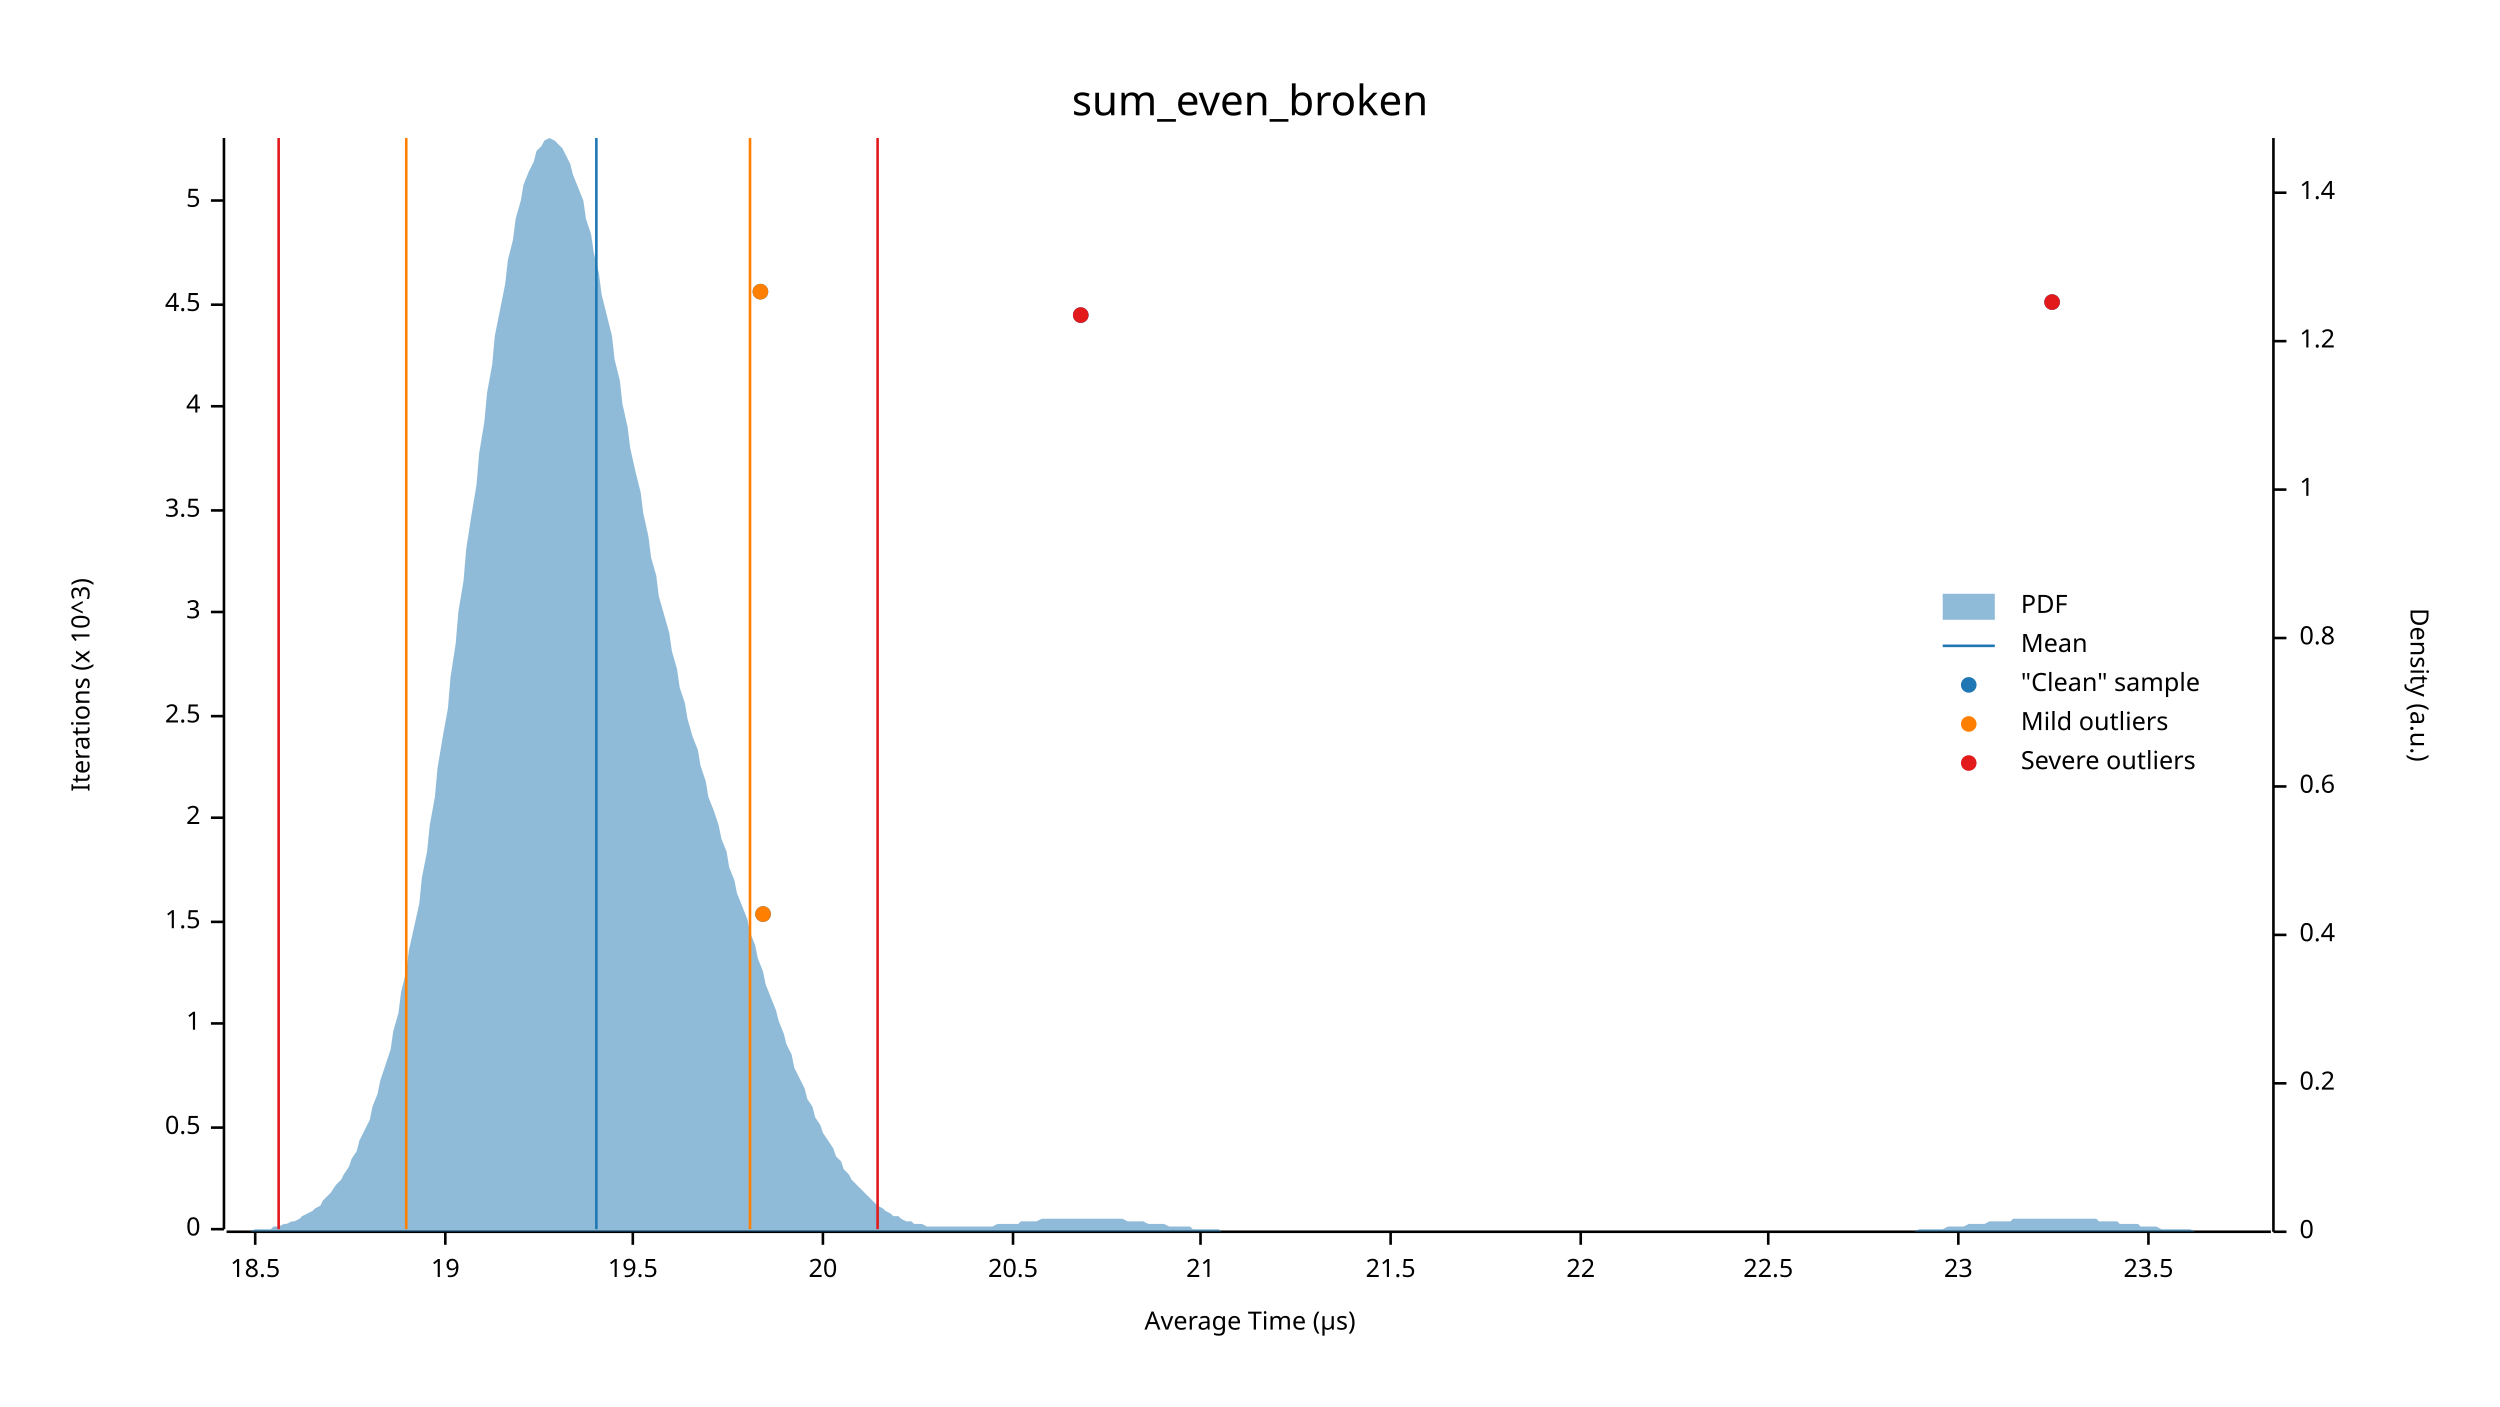
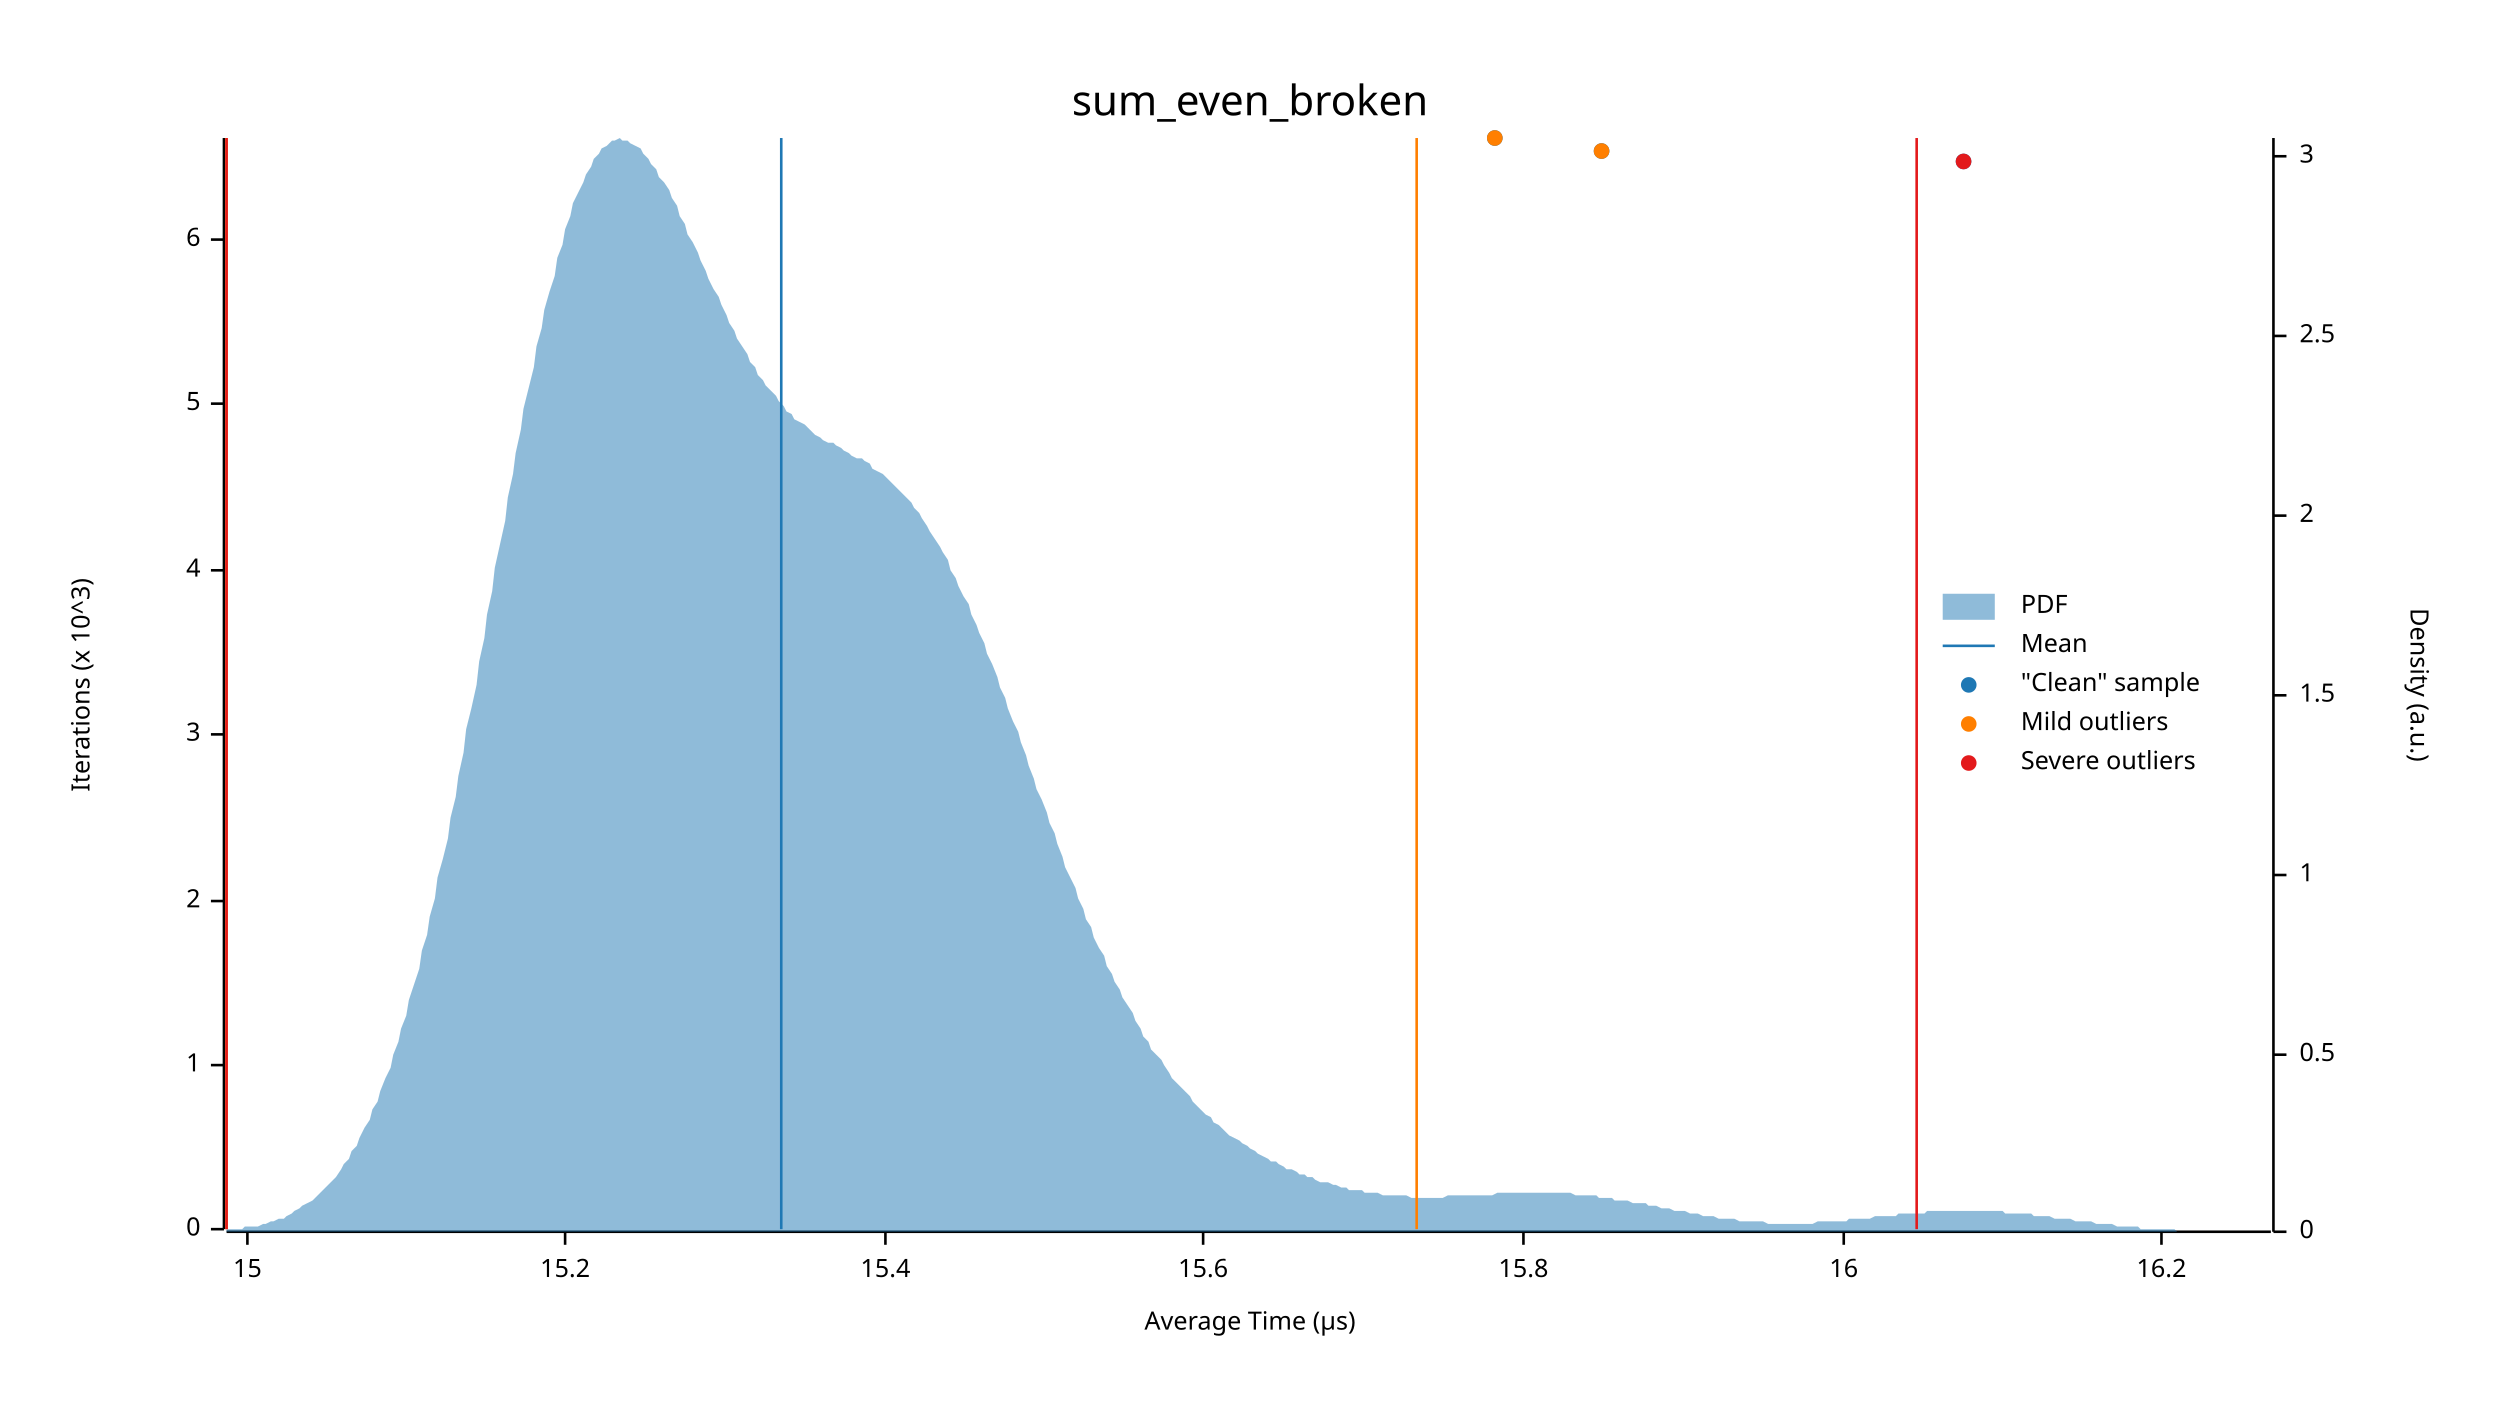
<svg xmlns="http://www.w3.org/2000/svg" width="960" height="540" viewBox="0 0 960 540">
  <text x="480" y="32" dy="0.76em" text-anchor="middle" font-family="sans-serif" font-size="16.129" opacity="1" fill="#000000">
sum_even_broken
</text>
  <text x="27" y="263" dy="0.76em" text-anchor="middle" font-family="sans-serif" font-size="9.677" opacity="1" fill="#000000" transform="rotate(270, 27, 263)">
Iterations (x 10^3)
</text>
  <text x="480" y="513" dy="-0.5ex" text-anchor="middle" font-family="sans-serif" font-size="9.677" opacity="1" fill="#000000">
Average Time (µs)
</text>
  <polyline fill="none" opacity="1" stroke="#000000" stroke-width="1" points="86,53 86,472 " />
  <text x="77" y="472" dy="0.5ex" text-anchor="end" font-family="sans-serif" font-size="9.677" opacity="1" fill="#000000">
0
</text>
  <polyline fill="none" opacity="1" stroke="#000000" stroke-width="1" points="81,472 86,472 " />
-   <text x="77" y="433" dy="0.5ex" text-anchor="end" font-family="sans-serif" font-size="9.677" opacity="1" fill="#000000">
- 0.5
- </text>
-   <polyline fill="none" opacity="1" stroke="#000000" stroke-width="1" points="81,433 86,433 " />
-   <text x="77" y="393" dy="0.5ex" text-anchor="end" font-family="sans-serif" font-size="9.677" opacity="1" fill="#000000">
+   <text x="77" y="409" dy="0.5ex" text-anchor="end" font-family="sans-serif" font-size="9.677" opacity="1" fill="#000000">
1
</text>
-   <polyline fill="none" opacity="1" stroke="#000000" stroke-width="1" points="81,393 86,393 " />
-   <text x="77" y="354" dy="0.5ex" text-anchor="end" font-family="sans-serif" font-size="9.677" opacity="1" fill="#000000">
- 1.5
- </text>
-   <polyline fill="none" opacity="1" stroke="#000000" stroke-width="1" points="81,354 86,354 " />
-   <text x="77" y="314" dy="0.5ex" text-anchor="end" font-family="sans-serif" font-size="9.677" opacity="1" fill="#000000">
+   <polyline fill="none" opacity="1" stroke="#000000" stroke-width="1" points="81,409 86,409 " />
+   <text x="77" y="346" dy="0.5ex" text-anchor="end" font-family="sans-serif" font-size="9.677" opacity="1" fill="#000000">
2
</text>
-   <polyline fill="none" opacity="1" stroke="#000000" stroke-width="1" points="81,314 86,314 " />
-   <text x="77" y="275" dy="0.5ex" text-anchor="end" font-family="sans-serif" font-size="9.677" opacity="1" fill="#000000">
- 2.5
- </text>
-   <polyline fill="none" opacity="1" stroke="#000000" stroke-width="1" points="81,275 86,275 " />
-   <text x="77" y="235" dy="0.5ex" text-anchor="end" font-family="sans-serif" font-size="9.677" opacity="1" fill="#000000">
+   <polyline fill="none" opacity="1" stroke="#000000" stroke-width="1" points="81,346 86,346 " />
+   <text x="77" y="282" dy="0.5ex" text-anchor="end" font-family="sans-serif" font-size="9.677" opacity="1" fill="#000000">
3
</text>
-   <polyline fill="none" opacity="1" stroke="#000000" stroke-width="1" points="81,235 86,235 " />
-   <text x="77" y="196" dy="0.5ex" text-anchor="end" font-family="sans-serif" font-size="9.677" opacity="1" fill="#000000">
- 3.5
- </text>
-   <polyline fill="none" opacity="1" stroke="#000000" stroke-width="1" points="81,196 86,196 " />
-   <text x="77" y="156" dy="0.5ex" text-anchor="end" font-family="sans-serif" font-size="9.677" opacity="1" fill="#000000">
+   <polyline fill="none" opacity="1" stroke="#000000" stroke-width="1" points="81,282 86,282 " />
+   <text x="77" y="219" dy="0.5ex" text-anchor="end" font-family="sans-serif" font-size="9.677" opacity="1" fill="#000000">
4
</text>
-   <polyline fill="none" opacity="1" stroke="#000000" stroke-width="1" points="81,156 86,156 " />
-   <text x="77" y="117" dy="0.5ex" text-anchor="end" font-family="sans-serif" font-size="9.677" opacity="1" fill="#000000">
- 4.5
- </text>
-   <polyline fill="none" opacity="1" stroke="#000000" stroke-width="1" points="81,117 86,117 " />
-   <text x="77" y="77" dy="0.5ex" text-anchor="end" font-family="sans-serif" font-size="9.677" opacity="1" fill="#000000">
+   <polyline fill="none" opacity="1" stroke="#000000" stroke-width="1" points="81,219 86,219 " />
+   <text x="77" y="155" dy="0.5ex" text-anchor="end" font-family="sans-serif" font-size="9.677" opacity="1" fill="#000000">
5
</text>
-   <polyline fill="none" opacity="1" stroke="#000000" stroke-width="1" points="81,77 86,77 " />
+   <polyline fill="none" opacity="1" stroke="#000000" stroke-width="1" points="81,155 86,155 " />
+   <text x="77" y="92" dy="0.5ex" text-anchor="end" font-family="sans-serif" font-size="9.677" opacity="1" fill="#000000">
+ 6
+ </text>
+   <polyline fill="none" opacity="1" stroke="#000000" stroke-width="1" points="81,92 86,92 " />
  <polyline fill="none" opacity="1" stroke="#000000" stroke-width="1" points="87,473 872,473 " />
-   <text x="98" y="483" dy="0.76em" text-anchor="middle" font-family="sans-serif" font-size="9.677" opacity="1" fill="#000000">
- 18.5
+   <text x="95" y="483" dy="0.76em" text-anchor="middle" font-family="sans-serif" font-size="9.677" opacity="1" fill="#000000">
+ 15
</text>
-   <polyline fill="none" opacity="1" stroke="#000000" stroke-width="1" points="98,473 98,478 " />
-   <text x="171" y="483" dy="0.76em" text-anchor="middle" font-family="sans-serif" font-size="9.677" opacity="1" fill="#000000">
- 19
+   <polyline fill="none" opacity="1" stroke="#000000" stroke-width="1" points="95,473 95,478 " />
+   <text x="217" y="483" dy="0.76em" text-anchor="middle" font-family="sans-serif" font-size="9.677" opacity="1" fill="#000000">
+ 15.2
</text>
-   <polyline fill="none" opacity="1" stroke="#000000" stroke-width="1" points="171,473 171,478 " />
-   <text x="243" y="483" dy="0.76em" text-anchor="middle" font-family="sans-serif" font-size="9.677" opacity="1" fill="#000000">
- 19.5
+   <polyline fill="none" opacity="1" stroke="#000000" stroke-width="1" points="217,473 217,478 " />
+   <text x="340" y="483" dy="0.76em" text-anchor="middle" font-family="sans-serif" font-size="9.677" opacity="1" fill="#000000">
+ 15.4
</text>
-   <polyline fill="none" opacity="1" stroke="#000000" stroke-width="1" points="243,473 243,478 " />
-   <text x="316" y="483" dy="0.76em" text-anchor="middle" font-family="sans-serif" font-size="9.677" opacity="1" fill="#000000">
- 20
+   <polyline fill="none" opacity="1" stroke="#000000" stroke-width="1" points="340,473 340,478 " />
+   <text x="462" y="483" dy="0.76em" text-anchor="middle" font-family="sans-serif" font-size="9.677" opacity="1" fill="#000000">
+ 15.6
</text>
-   <polyline fill="none" opacity="1" stroke="#000000" stroke-width="1" points="316,473 316,478 " />
-   <text x="389" y="483" dy="0.76em" text-anchor="middle" font-family="sans-serif" font-size="9.677" opacity="1" fill="#000000">
- 20.5
+   <polyline fill="none" opacity="1" stroke="#000000" stroke-width="1" points="462,473 462,478 " />
+   <text x="585" y="483" dy="0.76em" text-anchor="middle" font-family="sans-serif" font-size="9.677" opacity="1" fill="#000000">
+ 15.8
</text>
-   <polyline fill="none" opacity="1" stroke="#000000" stroke-width="1" points="389,473 389,478 " />
-   <text x="461" y="483" dy="0.76em" text-anchor="middle" font-family="sans-serif" font-size="9.677" opacity="1" fill="#000000">
- 21
+   <polyline fill="none" opacity="1" stroke="#000000" stroke-width="1" points="585,473 585,478 " />
+   <text x="708" y="483" dy="0.76em" text-anchor="middle" font-family="sans-serif" font-size="9.677" opacity="1" fill="#000000">
+ 16
</text>
-   <polyline fill="none" opacity="1" stroke="#000000" stroke-width="1" points="461,473 461,478 " />
-   <text x="534" y="483" dy="0.76em" text-anchor="middle" font-family="sans-serif" font-size="9.677" opacity="1" fill="#000000">
- 21.5
+   <polyline fill="none" opacity="1" stroke="#000000" stroke-width="1" points="708,473 708,478 " />
+   <text x="830" y="483" dy="0.76em" text-anchor="middle" font-family="sans-serif" font-size="9.677" opacity="1" fill="#000000">
+ 16.2
</text>
-   <polyline fill="none" opacity="1" stroke="#000000" stroke-width="1" points="534,473 534,478 " />
-   <text x="607" y="483" dy="0.76em" text-anchor="middle" font-family="sans-serif" font-size="9.677" opacity="1" fill="#000000">
- 22
- </text>
-   <polyline fill="none" opacity="1" stroke="#000000" stroke-width="1" points="607,473 607,478 " />
-   <text x="679" y="483" dy="0.76em" text-anchor="middle" font-family="sans-serif" font-size="9.677" opacity="1" fill="#000000">
- 22.5
- </text>
-   <polyline fill="none" opacity="1" stroke="#000000" stroke-width="1" points="679,473 679,478 " />
-   <text x="752" y="483" dy="0.76em" text-anchor="middle" font-family="sans-serif" font-size="9.677" opacity="1" fill="#000000">
- 23
- </text>
-   <polyline fill="none" opacity="1" stroke="#000000" stroke-width="1" points="752,473 752,478 " />
-   <text x="825" y="483" dy="0.76em" text-anchor="middle" font-family="sans-serif" font-size="9.677" opacity="1" fill="#000000">
- 23.5
- </text>
-   <polyline fill="none" opacity="1" stroke="#000000" stroke-width="1" points="825,473 825,478 " />
+   <polyline fill="none" opacity="1" stroke="#000000" stroke-width="1" points="830,473 830,478 " />
  <text x="933" y="263" dy="0.76em" text-anchor="middle" font-family="sans-serif" font-size="9.677" opacity="1" fill="#000000" transform="rotate(90, 933, 263)">
Density (a.u.)
</text>
  <polyline fill="none" opacity="1" stroke="#000000" stroke-width="1" points="873,53 873,473 " />
  <text x="883" y="473" dy="0.5ex" text-anchor="start" font-family="sans-serif" font-size="9.677" opacity="1" fill="#000000">
0
</text>
  <polyline fill="none" opacity="1" stroke="#000000" stroke-width="1" points="873,473 878,473 " />
-   <text x="883" y="416" dy="0.5ex" text-anchor="start" font-family="sans-serif" font-size="9.677" opacity="1" fill="#000000">
- 0.2
+   <text x="883" y="405" dy="0.5ex" text-anchor="start" font-family="sans-serif" font-size="9.677" opacity="1" fill="#000000">
+ 0.5
</text>
-   <polyline fill="none" opacity="1" stroke="#000000" stroke-width="1" points="873,416 878,416 " />
-   <text x="883" y="359" dy="0.5ex" text-anchor="start" font-family="sans-serif" font-size="9.677" opacity="1" fill="#000000">
- 0.4
- </text>
-   <polyline fill="none" opacity="1" stroke="#000000" stroke-width="1" points="873,359 878,359 " />
-   <text x="883" y="302" dy="0.5ex" text-anchor="start" font-family="sans-serif" font-size="9.677" opacity="1" fill="#000000">
- 0.6
- </text>
-   <polyline fill="none" opacity="1" stroke="#000000" stroke-width="1" points="873,302 878,302 " />
-   <text x="883" y="245" dy="0.5ex" text-anchor="start" font-family="sans-serif" font-size="9.677" opacity="1" fill="#000000">
- 0.8
- </text>
-   <polyline fill="none" opacity="1" stroke="#000000" stroke-width="1" points="873,245 878,245 " />
-   <text x="883" y="188" dy="0.5ex" text-anchor="start" font-family="sans-serif" font-size="9.677" opacity="1" fill="#000000">
+   <polyline fill="none" opacity="1" stroke="#000000" stroke-width="1" points="873,405 878,405 " />
+   <text x="883" y="336" dy="0.5ex" text-anchor="start" font-family="sans-serif" font-size="9.677" opacity="1" fill="#000000">
1
</text>
-   <polyline fill="none" opacity="1" stroke="#000000" stroke-width="1" points="873,188 878,188 " />
-   <text x="883" y="131" dy="0.5ex" text-anchor="start" font-family="sans-serif" font-size="9.677" opacity="1" fill="#000000">
- 1.2
+   <polyline fill="none" opacity="1" stroke="#000000" stroke-width="1" points="873,336 878,336 " />
+   <text x="883" y="267" dy="0.5ex" text-anchor="start" font-family="sans-serif" font-size="9.677" opacity="1" fill="#000000">
+ 1.5
</text>
-   <polyline fill="none" opacity="1" stroke="#000000" stroke-width="1" points="873,131 878,131 " />
-   <text x="883" y="74" dy="0.5ex" text-anchor="start" font-family="sans-serif" font-size="9.677" opacity="1" fill="#000000">
- 1.4
+   <polyline fill="none" opacity="1" stroke="#000000" stroke-width="1" points="873,267 878,267 " />
+   <text x="883" y="198" dy="0.5ex" text-anchor="start" font-family="sans-serif" font-size="9.677" opacity="1" fill="#000000">
+ 2
</text>
-   <polyline fill="none" opacity="1" stroke="#000000" stroke-width="1" points="873,74 878,74 " />
-   <polygon opacity="0.5" fill="#1F78B4" points="87,473 88,473 90,473 91,473 93,473 94,473 96,473 98,472 99,472 101,472 102,472 104,472 105,471 107,471 109,470 110,470 112,469 113,469 115,468 116,467 118,466 120,465 121,464 123,463 124,461 126,459 127,458 129,455 131,453 132,451 134,448 135,445 137,442 138,438 140,434 142,430 143,425 145,420 146,415 148,409 150,403 151,396 153,389 154,381 156,373 157,365 159,356 161,347 162,337 164,327 165,317 167,306 168,295 170,283 172,272 173,260 175,247 176,235 178,223 179,211 181,198 183,186 184,174 186,162 187,151 189,140 190,129 192,119 194,109 195,100 197,92 198,84 200,77 201,71 203,66 205,62 206,58 208,56 209,54 211,53 213,54 214,55 216,57 217,59 219,63 220,67 222,72 224,77 225,84 227,90 228,97 230,105 231,113 233,121 235,129 236,138 238,146 239,155 241,164 242,172 244,181 246,189 247,197 249,206 250,214 252,221 253,229 255,236 257,243 258,250 260,257 261,264 263,270 264,276 266,283 268,288 269,294 271,300 272,306 274,311 276,317 277,322 279,327 280,333 282,338 283,343 285,348 287,353 288,358 290,363 291,368 293,373 294,378 296,383 298,388 299,392 301,397 302,401 304,405 305,410 307,414 309,418 310,422 312,425 313,429 315,432 316,435 318,438 320,441 321,444 323,446 324,449 326,451 327,453 329,455 331,457 332,458 334,460 335,461 337,463 339,464 340,465 342,466 343,467 345,467 346,468 348,469 350,469 351,470 353,470 354,470 356,471 357,471 359,471 361,471 362,471 364,471 365,471 367,471 368,471 370,471 372,471 373,471 375,471 376,471 378,471 379,471 381,471 383,470 384,470 386,470 387,470 389,470 391,470 392,469 394,469 395,469 397,469 398,469 400,468 402,468 403,468 405,468 406,468 408,468 409,468 411,468 413,468 414,468 416,468 417,468 419,468 420,468 422,468 424,468 425,468 427,468 428,468 430,468 431,468 433,469 435,469 436,469 438,469 439,469 441,470 442,470 444,470 446,470 447,470 449,471 450,471 452,471 454,471 455,471 457,471 458,472 460,472 461,472 463,472 465,472 466,472 468,472 469,473 471,473 472,473 474,473 476,473 477,473 479,473 480,473 482,473 483,473 485,473 487,473 488,473 490,473 491,473 493,473 494,473 496,473 498,473 499,473 501,473 502,473 504,473 505,473 507,473 509,473 510,473 512,473 513,473 515,473 517,473 518,473 520,473 521,473 523,473 524,473 526,473 528,473 529,473 531,473 532,473 534,473 535,473 537,473 539,473 540,473 542,473 543,473 545,473 546,473 548,473 550,473 551,473 553,473 554,473 556,473 557,473 559,473 561,473 562,473 564,473 565,473 567,473 568,473 570,473 572,473 573,473 575,473 576,473 578,473 580,473 581,473 583,473 584,473 586,473 587,473 589,473 591,473 592,473 594,473 595,473 597,473 598,473 600,473 602,473 603,473 605,473 606,473 608,473 609,473 611,473 613,473 614,473 616,473 617,473 619,473 620,473 622,473 624,473 625,473 627,473 628,473 630,473 632,473 633,473 635,473 636,473 638,473 639,473 641,473 643,473 644,473 646,473 647,473 649,473 650,473 652,473 654,473 655,473 657,473 658,473 660,473 661,473 663,473 665,473 666,473 668,473 669,473 671,473 672,473 674,473 676,473 677,473 679,473 680,473 682,473 683,473 685,473 687,473 688,473 690,473 691,473 693,473 695,473 696,473 698,473 699,473 701,473 702,473 704,473 706,473 707,473 709,473 710,473 712,473 713,473 715,473 717,473 718,473 720,473 721,473 723,473 724,473 726,473 728,473 729,473 731,473 732,473 734,473 735,473 737,472 739,472 740,472 742,472 743,472 745,472 746,472 748,471 750,471 751,471 753,471 754,471 756,470 758,470 759,470 761,470 762,470 764,469 765,469 767,469 769,469 770,469 772,469 773,468 775,468 776,468 778,468 780,468 781,468 783,468 784,468 786,468 787,468 789,468 791,468 792,468 794,468 795,468 797,468 798,468 800,468 802,468 803,468 805,468 806,469 808,469 809,469 811,469 813,469 814,470 816,470 817,470 819,470 821,470 822,471 824,471 825,471 827,471 828,471 830,472 832,472 833,472 835,472 836,472 838,472 839,472 841,472 843,473 844,473 846,473 847,473 849,473 850,473 852,473 854,473 855,473 857,473 858,473 860,473 861,473 863,473 865,473 866,473 868,473 869,473 871,473 873,473 873,473 87,473 " />
-   <polyline fill="none" opacity="1" stroke="#1F78B4" stroke-width="1" points="229,472 229,53 " />
-   <polyline fill="none" opacity="1" stroke="#FF7F00" stroke-width="1" points="156,472 156,53 " />
-   <polyline fill="none" opacity="1" stroke="#FF7F00" stroke-width="1" points="288,472 288,53 " />
-   <polyline fill="none" opacity="1" stroke="#E31A1C" stroke-width="1" points="107,472 107,53 " />
-   <polyline fill="none" opacity="1" stroke="#E31A1C" stroke-width="1" points="337,472 337,53 " />
-   <circle cx="293" cy="351" r="3" opacity="1" fill="#1F78B4" stroke="none" stroke-width="1" />
-   <circle cx="415" cy="121" r="3" opacity="1" fill="#1F78B4" stroke="none" stroke-width="1" />
-   <circle cx="788" cy="116" r="3" opacity="1" fill="#1F78B4" stroke="none" stroke-width="1" />
-   <circle cx="292" cy="112" r="3" opacity="1" fill="#1F78B4" stroke="none" stroke-width="1" />
-   <circle cx="293" cy="351" r="3" opacity="1" fill="#FF7F00" stroke="none" stroke-width="1" />
-   <circle cx="292" cy="112" r="3" opacity="1" fill="#FF7F00" stroke="none" stroke-width="1" />
-   <circle cx="415" cy="121" r="3" opacity="1" fill="#E31A1C" stroke="none" stroke-width="1" />
-   <circle cx="788" cy="116" r="3" opacity="1" fill="#E31A1C" stroke="none" stroke-width="1" />
+   <polyline fill="none" opacity="1" stroke="#000000" stroke-width="1" points="873,198 878,198 " />
+   <text x="883" y="129" dy="0.5ex" text-anchor="start" font-family="sans-serif" font-size="9.677" opacity="1" fill="#000000">
+ 2.5
+ </text>
+   <polyline fill="none" opacity="1" stroke="#000000" stroke-width="1" points="873,129 878,129 " />
+   <text x="883" y="60" dy="0.5ex" text-anchor="start" font-family="sans-serif" font-size="9.677" opacity="1" fill="#000000">
+ 3
+ </text>
+   <polyline fill="none" opacity="1" stroke="#000000" stroke-width="1" points="873,60 878,60 " />
+   <polygon opacity="0.5" fill="#1F78B4" points="87,472 88,472 90,472 91,472 93,472 94,471 96,471 98,471 99,471 101,470 102,470 104,469 105,469 107,468 109,468 110,467 112,466 113,465 115,464 116,463 118,462 120,461 121,460 123,458 124,457 126,455 127,454 129,452 131,449 132,447 134,445 135,442 137,440 138,437 140,433 142,430 143,426 145,423 146,419 148,414 150,410 151,405 153,400 154,395 156,390 157,384 159,378 161,372 162,365 164,359 165,352 167,345 168,337 170,330 172,322 173,314 175,306 176,298 178,289 179,280 181,272 183,263 184,254 186,245 187,236 189,227 190,218 192,209 194,200 195,191 197,182 198,174 200,165 201,157 203,149 205,141 206,133 208,126 209,119 211,112 213,106 214,99 216,94 217,88 219,83 220,78 222,74 224,70 225,67 227,64 228,61 230,59 231,57 233,56 235,54 236,54 238,53 239,54 241,54 242,55 244,56 246,57 247,59 249,61 250,63 252,65 253,68 255,70 257,73 258,76 260,79 261,83 263,86 264,90 266,93 268,97 269,100 271,104 272,107 274,111 276,114 277,117 279,121 280,124 282,127 283,130 285,133 287,136 288,139 290,141 291,144 293,146 294,148 296,150 298,152 299,154 301,156 302,158 304,159 305,161 307,162 309,163 310,164 312,166 313,167 315,168 316,169 318,170 320,170 321,171 323,172 324,173 326,174 327,175 329,176 331,176 332,177 334,178 335,180 337,181 339,182 340,183 342,185 343,186 345,188 346,189 348,191 350,193 351,195 353,197 354,199 356,202 357,204 359,207 361,210 362,212 364,215 365,219 367,222 368,225 370,229 372,232 373,236 375,240 376,243 378,247 379,251 381,255 383,260 384,264 386,268 387,272 389,277 391,281 392,285 394,290 395,294 397,299 398,303 400,307 402,312 403,316 405,320 406,324 408,329 409,333 411,337 413,341 414,345 416,349 417,353 419,356 420,360 422,364 424,367 425,371 427,374 428,377 430,380 431,383 433,386 435,389 436,392 438,395 439,398 441,400 442,403 444,405 446,407 447,409 449,412 450,414 452,416 454,418 455,419 457,421 458,423 460,425 461,426 463,428 465,429 466,431 468,432 469,433 471,435 472,436 474,437 476,438 477,439 479,440 480,441 482,442 483,443 485,444 487,445 488,446 490,446 491,447 493,448 494,449 496,449 498,450 499,451 501,451 502,452 504,452 505,453 507,454 509,454 510,454 512,455 513,455 515,456 517,456 518,457 520,457 521,457 523,457 524,458 526,458 528,458 529,458 531,459 532,459 534,459 535,459 537,459 539,459 540,459 542,460 543,460 545,460 546,460 548,460 550,460 551,460 553,460 554,460 556,459 557,459 559,459 561,459 562,459 564,459 565,459 567,459 568,459 570,459 572,459 573,459 575,458 576,458 578,458 580,458 581,458 583,458 584,458 586,458 587,458 589,458 591,458 592,458 594,458 595,458 597,458 598,458 600,458 602,458 603,458 605,459 606,459 608,459 609,459 611,459 613,459 614,460 616,460 617,460 619,460 620,461 622,461 624,461 625,461 627,462 628,462 630,462 632,462 633,463 635,463 636,463 638,464 639,464 641,464 643,465 644,465 646,465 647,465 649,466 650,466 652,466 654,467 655,467 657,467 658,467 660,468 661,468 663,468 665,468 666,468 668,469 669,469 671,469 672,469 674,469 676,469 677,469 679,470 680,470 682,470 683,470 685,470 687,470 688,470 690,470 691,470 693,470 695,470 696,470 698,469 699,469 701,469 702,469 704,469 706,469 707,469 709,469 710,468 712,468 713,468 715,468 717,468 718,468 720,467 721,467 723,467 724,467 726,467 728,467 729,466 731,466 732,466 734,466 735,466 737,466 739,466 740,465 742,465 743,465 745,465 746,465 748,465 750,465 751,465 753,465 754,465 756,465 758,465 759,465 761,465 762,465 764,465 765,465 767,465 769,465 770,466 772,466 773,466 775,466 776,466 778,466 780,466 781,467 783,467 784,467 786,467 787,467 789,468 791,468 792,468 794,468 795,468 797,469 798,469 800,469 802,469 803,469 805,470 806,470 808,470 809,470 811,470 813,471 814,471 816,471 817,471 819,471 821,471 822,472 824,472 825,472 827,472 828,472 830,472 832,472 833,472 835,472 836,473 838,473 839,473 841,473 843,473 844,473 846,473 847,473 849,473 850,473 852,473 854,473 855,473 857,473 858,473 860,473 861,473 863,473 865,473 866,473 868,473 869,473 871,473 873,473 873,473 87,473 " />
+   <polyline fill="none" opacity="1" stroke="#1F78B4" stroke-width="1" points="300,472 300,53 " />
+   <polyline fill="none" opacity="1" stroke="#FF7F00" stroke-width="1" points="87,472 87,53 " />
+   <polyline fill="none" opacity="1" stroke="#FF7F00" stroke-width="1" points="544,472 544,53 " />
+   <polyline fill="none" opacity="1" stroke="#E31A1C" stroke-width="1" points="87,472 87,53 " />
+   <polyline fill="none" opacity="1" stroke="#E31A1C" stroke-width="1" points="736,472 736,53 " />
+   <circle cx="754" cy="62" r="3" opacity="1" fill="#1F78B4" stroke="none" stroke-width="1" />
+   <circle cx="615" cy="58" r="3" opacity="1" fill="#1F78B4" stroke="none" stroke-width="1" />
+   <circle cx="574" cy="53" r="3" opacity="1" fill="#1F78B4" stroke="none" stroke-width="1" />
+   <circle cx="615" cy="58" r="3" opacity="1" fill="#FF7F00" stroke="none" stroke-width="1" />
+   <circle cx="574" cy="53" r="3" opacity="1" fill="#FF7F00" stroke="none" stroke-width="1" />
+   <circle cx="754" cy="62" r="3" opacity="1" fill="#E31A1C" stroke="none" stroke-width="1" />
  <text x="776" y="228" dy="0.76em" text-anchor="start" font-family="sans-serif" font-size="9.677" opacity="1" fill="#000000">
PDF
</text>
  <text x="776" y="243" dy="0.76em" text-anchor="start" font-family="sans-serif" font-size="9.677" opacity="1" fill="#000000">
Mean
</text>
  <text x="776" y="258" dy="0.76em" text-anchor="start" font-family="sans-serif" font-size="9.677" opacity="1" fill="#000000">
"Clean" sample
</text>
  <text x="776" y="273" dy="0.76em" text-anchor="start" font-family="sans-serif" font-size="9.677" opacity="1" fill="#000000">
Mild outliers
</text>
  <text x="776" y="288" dy="0.76em" text-anchor="start" font-family="sans-serif" font-size="9.677" opacity="1" fill="#000000">
Severe outliers
</text>
  <rect x="746" y="228" width="20" height="10" opacity="0.5" fill="#1F78B4" stroke="none" />
  <polyline fill="none" opacity="1" stroke="#1F78B4" stroke-width="1" points="746,248 766,248 " />
  <circle cx="756" cy="263" r="3" opacity="1" fill="#1F78B4" stroke="none" stroke-width="1" />
  <circle cx="756" cy="278" r="3" opacity="1" fill="#FF7F00" stroke="none" stroke-width="1" />
  <circle cx="756" cy="293" r="3" opacity="1" fill="#E31A1C" stroke="none" stroke-width="1" />
</svg>
